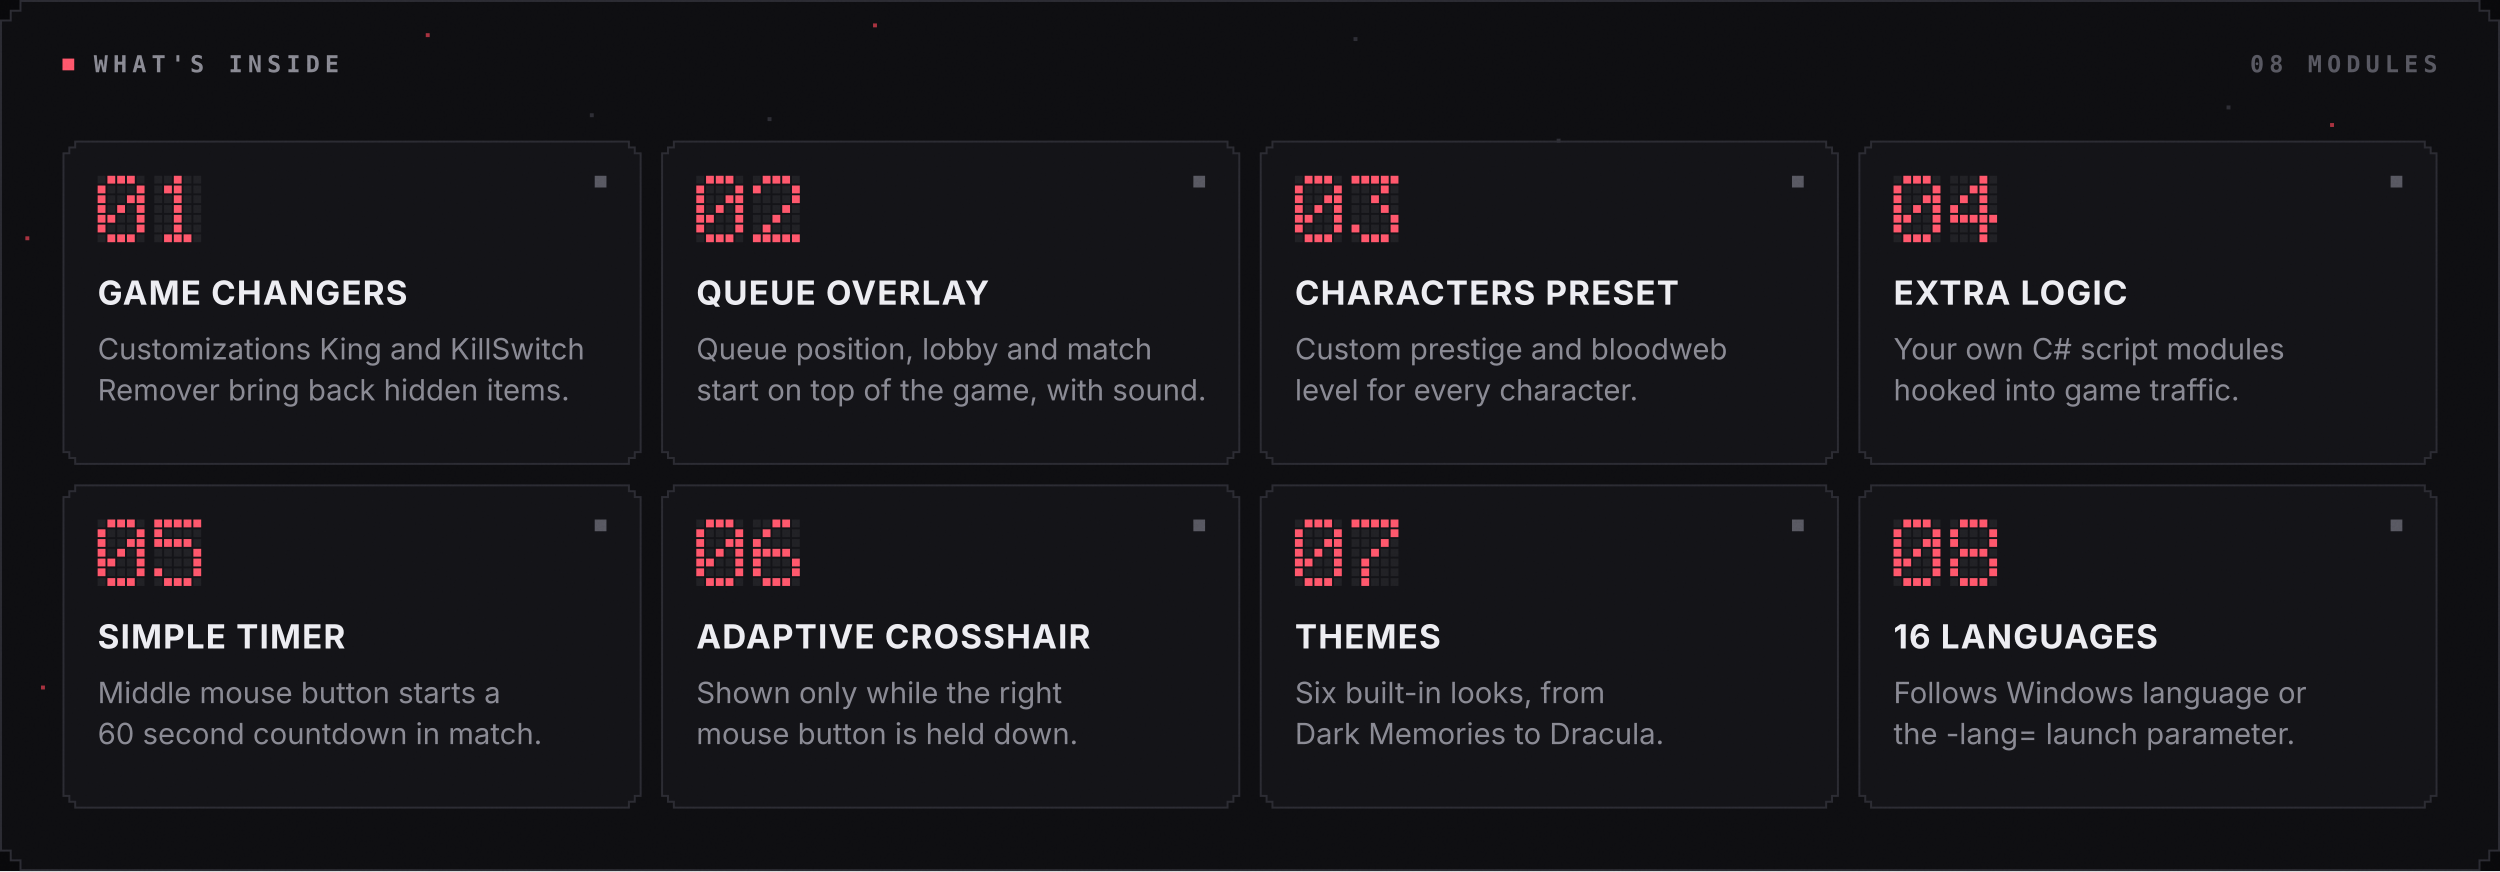
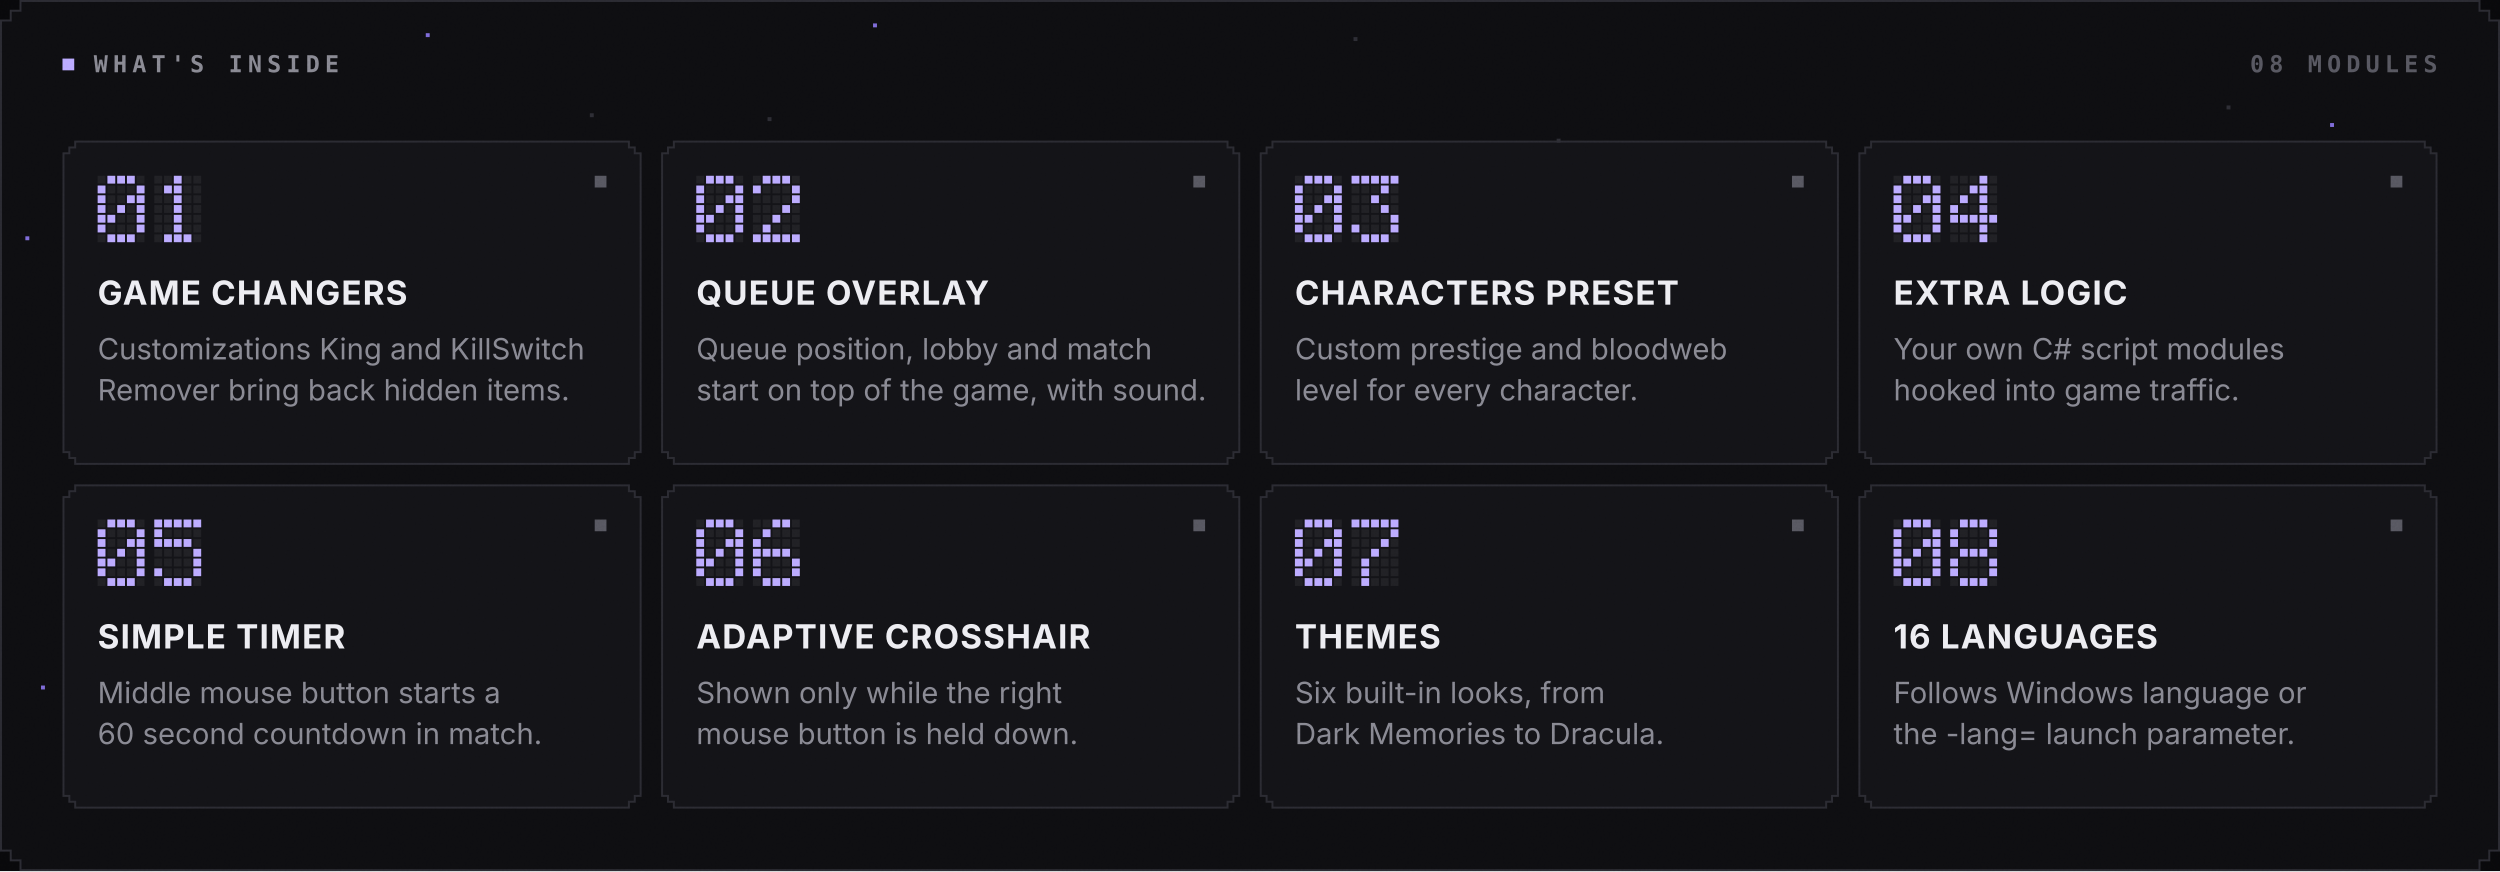
<svg xmlns="http://www.w3.org/2000/svg" width="1280" height="446" viewBox="0 0 1280 446" role="img" aria-label="Features overview">
  <rect width="1280" height="446" fill="#09090b" />
  <polygon points="0,10 5,10 5,5 10,5 10,0 1270,0 1270,5 1275,5 1275,10 1280,10 1280,436 1275,436 1275,441 1270,441 1270,446 10,446 10,441 5,441 5,436 0,436" fill="#2a2a31" />
  <polygon points="1,11 6,11 6,6 11,6 11,1 1269,1 1269,6 1274,6 1274,11 1279,11 1279,435 1274,435 1274,440 1269,440 1269,445 11,445 11,440 6,440 6,435 1,435" fill="#0e0e11" />
-   <rect x="32" y="30" width="6" height="6" fill="#ff5468" />
+   <rect x="32" y="30" width="6" height="6" fill="#b9a8ff" />
  <text x="48" y="37" font-family="ui-monospace, 'SF Mono', 'Cascadia Mono', Consolas, Menlo, monospace" font-size="12" font-weight="600" letter-spacing="2.64" fill="#85858f" text-anchor="start">WHAT'S INSIDE</text>
  <text x="1248" y="37" font-family="ui-monospace, 'SF Mono', 'Cascadia Mono', Consolas, Menlo, monospace" font-size="12" font-weight="600" letter-spacing="2.64" fill="#55555e" text-anchor="end">08 MODULES</text>
  <polygon points="32,78 35,78 35,75 38,75 38,72 322.5,72 322.5,75 325.5,75 325.5,78 328.5,78 328.5,232 325.5,232 325.5,235 322.5,235 322.5,238 38,238 38,235 35,235 35,232 32,232" fill="#2a2a31" />
  <polygon points="33,79 36,79 36,76 39,76 39,73 321.5,73 321.5,76 324.5,76 324.5,79 327.5,79 327.5,231 324.5,231 324.5,234 321.5,234 321.5,237 39,237 39,234 36,234 36,231 33,231" fill="#131317" />
  <g fill="rgba(255,255,255,.055)">
    <rect x="50.0" y="90" width="4" height="4" />
    <rect x="70.0" y="90" width="4" height="4" />
    <rect x="55.0" y="95" width="4" height="4" />
    <rect x="60.0" y="95" width="4" height="4" />
    <rect x="65.0" y="95" width="4" height="4" />
    <rect x="55.0" y="100" width="4" height="4" />
    <rect x="60.0" y="100" width="4" height="4" />
    <rect x="55.0" y="105" width="4" height="4" />
    <rect x="65.0" y="105" width="4" height="4" />
    <rect x="60.0" y="110" width="4" height="4" />
    <rect x="65.0" y="110" width="4" height="4" />
    <rect x="55.0" y="115" width="4" height="4" />
    <rect x="60.0" y="115" width="4" height="4" />
    <rect x="65.0" y="115" width="4" height="4" />
    <rect x="50.0" y="120" width="4" height="4" />
    <rect x="70.0" y="120" width="4" height="4" />
    <rect x="79.0" y="90" width="4" height="4" />
    <rect x="84.0" y="90" width="4" height="4" />
    <rect x="94.0" y="90" width="4" height="4" />
    <rect x="99.0" y="90" width="4" height="4" />
    <rect x="79.0" y="95" width="4" height="4" />
    <rect x="94.0" y="95" width="4" height="4" />
    <rect x="99.0" y="95" width="4" height="4" />
    <rect x="79.0" y="100" width="4" height="4" />
    <rect x="84.0" y="100" width="4" height="4" />
    <rect x="94.0" y="100" width="4" height="4" />
    <rect x="99.0" y="100" width="4" height="4" />
    <rect x="79.0" y="105" width="4" height="4" />
    <rect x="84.0" y="105" width="4" height="4" />
    <rect x="94.0" y="105" width="4" height="4" />
    <rect x="99.0" y="105" width="4" height="4" />
    <rect x="79.0" y="110" width="4" height="4" />
    <rect x="84.0" y="110" width="4" height="4" />
    <rect x="94.0" y="110" width="4" height="4" />
    <rect x="99.0" y="110" width="4" height="4" />
    <rect x="79.0" y="115" width="4" height="4" />
    <rect x="84.0" y="115" width="4" height="4" />
    <rect x="94.0" y="115" width="4" height="4" />
    <rect x="99.0" y="115" width="4" height="4" />
    <rect x="79.0" y="120" width="4" height="4" />
    <rect x="99.0" y="120" width="4" height="4" />
  </g>
-   <g fill="#ff5468">
+   <g fill="#b9a8ff">
    <rect x="55.0" y="90" width="4" height="4" />
    <rect x="60.0" y="90" width="4" height="4" />
    <rect x="65.0" y="90" width="4" height="4" />
    <rect x="50.0" y="95" width="4" height="4" />
    <rect x="70.0" y="95" width="4" height="4" />
    <rect x="50.0" y="100" width="4" height="4" />
    <rect x="65.0" y="100" width="4" height="4" />
    <rect x="70.0" y="100" width="4" height="4" />
    <rect x="50.0" y="105" width="4" height="4" />
    <rect x="60.0" y="105" width="4" height="4" />
    <rect x="70.0" y="105" width="4" height="4" />
    <rect x="50.0" y="110" width="4" height="4" />
    <rect x="55.0" y="110" width="4" height="4" />
    <rect x="70.0" y="110" width="4" height="4" />
    <rect x="50.0" y="115" width="4" height="4" />
    <rect x="70.0" y="115" width="4" height="4" />
    <rect x="55.0" y="120" width="4" height="4" />
    <rect x="60.0" y="120" width="4" height="4" />
    <rect x="65.0" y="120" width="4" height="4" />
    <rect x="89.0" y="90" width="4" height="4" />
    <rect x="84.0" y="95" width="4" height="4" />
    <rect x="89.0" y="95" width="4" height="4" />
    <rect x="89.0" y="100" width="4" height="4" />
    <rect x="89.0" y="105" width="4" height="4" />
    <rect x="89.0" y="110" width="4" height="4" />
    <rect x="89.0" y="115" width="4" height="4" />
    <rect x="84.0" y="120" width="4" height="4" />
    <rect x="89.0" y="120" width="4" height="4" />
    <rect x="94.0" y="120" width="4" height="4" />
  </g>
  <rect x="304.5" y="90" width="6" height="6" fill="#55555e" />
  <text x="50.0" y="156" font-family="'Segoe UI', Inter, 'Helvetica Neue', Arial, sans-serif" font-size="17" font-weight="700" letter-spacing=".6" fill="#ececf1">GAME CHANGERS</text>
  <text x="50.0" y="184" font-family="'Segoe UI', Inter, 'Helvetica Neue', Arial, sans-serif" font-size="15" fill="#85858f">Customizations King and KillSwitch</text>
  <text x="50.0" y="205" font-family="'Segoe UI', Inter, 'Helvetica Neue', Arial, sans-serif" font-size="15" fill="#85858f">Remover bring back hidden items.</text>
  <polygon points="338.5,78 341.5,78 341.5,75 344.5,75 344.5,72 629,72 629,75 632,75 632,78 635,78 635,232 632,232 632,235 629,235 629,238 344.5,238 344.5,235 341.5,235 341.5,232 338.5,232" fill="#2a2a31" />
  <polygon points="339.5,79 342.5,79 342.5,76 345.5,76 345.5,73 628,73 628,76 631,76 631,79 634,79 634,231 631,231 631,234 628,234 628,237 345.5,237 345.5,234 342.5,234 342.5,231 339.5,231" fill="#131317" />
  <g fill="rgba(255,255,255,.055)">
    <rect x="356.5" y="90" width="4" height="4" />
    <rect x="376.5" y="90" width="4" height="4" />
    <rect x="361.5" y="95" width="4" height="4" />
    <rect x="366.5" y="95" width="4" height="4" />
    <rect x="371.5" y="95" width="4" height="4" />
    <rect x="361.5" y="100" width="4" height="4" />
    <rect x="366.5" y="100" width="4" height="4" />
    <rect x="361.5" y="105" width="4" height="4" />
    <rect x="371.5" y="105" width="4" height="4" />
    <rect x="366.5" y="110" width="4" height="4" />
    <rect x="371.5" y="110" width="4" height="4" />
    <rect x="361.5" y="115" width="4" height="4" />
    <rect x="366.5" y="115" width="4" height="4" />
    <rect x="371.5" y="115" width="4" height="4" />
    <rect x="356.5" y="120" width="4" height="4" />
    <rect x="376.5" y="120" width="4" height="4" />
    <rect x="385.5" y="90" width="4" height="4" />
    <rect x="405.5" y="90" width="4" height="4" />
    <rect x="390.5" y="95" width="4" height="4" />
    <rect x="395.5" y="95" width="4" height="4" />
    <rect x="400.5" y="95" width="4" height="4" />
    <rect x="385.5" y="100" width="4" height="4" />
    <rect x="390.5" y="100" width="4" height="4" />
    <rect x="395.5" y="100" width="4" height="4" />
    <rect x="400.5" y="100" width="4" height="4" />
    <rect x="385.5" y="105" width="4" height="4" />
    <rect x="390.5" y="105" width="4" height="4" />
    <rect x="395.5" y="105" width="4" height="4" />
    <rect x="405.5" y="105" width="4" height="4" />
    <rect x="385.5" y="110" width="4" height="4" />
    <rect x="390.5" y="110" width="4" height="4" />
    <rect x="400.5" y="110" width="4" height="4" />
    <rect x="405.5" y="110" width="4" height="4" />
    <rect x="385.5" y="115" width="4" height="4" />
    <rect x="395.5" y="115" width="4" height="4" />
    <rect x="400.5" y="115" width="4" height="4" />
    <rect x="405.5" y="115" width="4" height="4" />
  </g>
-   <g fill="#ff5468">
+   <g fill="#b9a8ff">
    <rect x="361.5" y="90" width="4" height="4" />
    <rect x="366.5" y="90" width="4" height="4" />
    <rect x="371.5" y="90" width="4" height="4" />
    <rect x="356.5" y="95" width="4" height="4" />
    <rect x="376.5" y="95" width="4" height="4" />
    <rect x="356.5" y="100" width="4" height="4" />
    <rect x="371.5" y="100" width="4" height="4" />
    <rect x="376.5" y="100" width="4" height="4" />
    <rect x="356.5" y="105" width="4" height="4" />
    <rect x="366.5" y="105" width="4" height="4" />
    <rect x="376.5" y="105" width="4" height="4" />
    <rect x="356.5" y="110" width="4" height="4" />
    <rect x="361.5" y="110" width="4" height="4" />
    <rect x="376.5" y="110" width="4" height="4" />
    <rect x="356.5" y="115" width="4" height="4" />
    <rect x="376.5" y="115" width="4" height="4" />
    <rect x="361.5" y="120" width="4" height="4" />
    <rect x="366.5" y="120" width="4" height="4" />
    <rect x="371.5" y="120" width="4" height="4" />
    <rect x="390.5" y="90" width="4" height="4" />
    <rect x="395.5" y="90" width="4" height="4" />
    <rect x="400.5" y="90" width="4" height="4" />
    <rect x="385.5" y="95" width="4" height="4" />
    <rect x="405.5" y="95" width="4" height="4" />
    <rect x="405.5" y="100" width="4" height="4" />
    <rect x="400.5" y="105" width="4" height="4" />
    <rect x="395.5" y="110" width="4" height="4" />
    <rect x="390.5" y="115" width="4" height="4" />
    <rect x="385.5" y="120" width="4" height="4" />
    <rect x="390.5" y="120" width="4" height="4" />
    <rect x="395.5" y="120" width="4" height="4" />
    <rect x="400.5" y="120" width="4" height="4" />
    <rect x="405.5" y="120" width="4" height="4" />
  </g>
  <rect x="611.0" y="90" width="6" height="6" fill="#55555e" />
  <text x="356.5" y="156" font-family="'Segoe UI', Inter, 'Helvetica Neue', Arial, sans-serif" font-size="17" font-weight="700" letter-spacing=".6" fill="#ececf1">QUEUE OVERLAY</text>
  <text x="356.5" y="184" font-family="'Segoe UI', Inter, 'Helvetica Neue', Arial, sans-serif" font-size="15" fill="#85858f">Queue position, lobby and match</text>
  <text x="356.5" y="205" font-family="'Segoe UI', Inter, 'Helvetica Neue', Arial, sans-serif" font-size="15" fill="#85858f">start on top of the game, with sound.</text>
  <polygon points="645,78 648,78 648,75 651,75 651,72 935.5,72 935.5,75 938.5,75 938.5,78 941.5,78 941.5,232 938.5,232 938.5,235 935.5,235 935.5,238 651,238 651,235 648,235 648,232 645,232" fill="#2a2a31" />
  <polygon points="646,79 649,79 649,76 652,76 652,73 934.5,73 934.5,76 937.5,76 937.5,79 940.5,79 940.5,231 937.5,231 937.5,234 934.5,234 934.5,237 652,237 652,234 649,234 649,231 646,231" fill="#131317" />
  <g fill="rgba(255,255,255,.055)">
    <rect x="663.0" y="90" width="4" height="4" />
    <rect x="683.0" y="90" width="4" height="4" />
    <rect x="668.0" y="95" width="4" height="4" />
    <rect x="673.0" y="95" width="4" height="4" />
    <rect x="678.0" y="95" width="4" height="4" />
    <rect x="668.0" y="100" width="4" height="4" />
    <rect x="673.0" y="100" width="4" height="4" />
    <rect x="668.0" y="105" width="4" height="4" />
    <rect x="678.0" y="105" width="4" height="4" />
    <rect x="673.0" y="110" width="4" height="4" />
    <rect x="678.0" y="110" width="4" height="4" />
    <rect x="668.0" y="115" width="4" height="4" />
    <rect x="673.0" y="115" width="4" height="4" />
    <rect x="678.0" y="115" width="4" height="4" />
    <rect x="663.0" y="120" width="4" height="4" />
    <rect x="683.0" y="120" width="4" height="4" />
    <rect x="692.0" y="95" width="4" height="4" />
    <rect x="697.0" y="95" width="4" height="4" />
    <rect x="702.0" y="95" width="4" height="4" />
    <rect x="712.0" y="95" width="4" height="4" />
    <rect x="692.0" y="100" width="4" height="4" />
    <rect x="697.0" y="100" width="4" height="4" />
    <rect x="707.0" y="100" width="4" height="4" />
    <rect x="712.0" y="100" width="4" height="4" />
    <rect x="692.0" y="105" width="4" height="4" />
    <rect x="697.0" y="105" width="4" height="4" />
    <rect x="702.0" y="105" width="4" height="4" />
    <rect x="712.0" y="105" width="4" height="4" />
    <rect x="692.0" y="110" width="4" height="4" />
    <rect x="697.0" y="110" width="4" height="4" />
    <rect x="702.0" y="110" width="4" height="4" />
    <rect x="707.0" y="110" width="4" height="4" />
    <rect x="697.0" y="115" width="4" height="4" />
    <rect x="702.0" y="115" width="4" height="4" />
    <rect x="707.0" y="115" width="4" height="4" />
    <rect x="692.0" y="120" width="4" height="4" />
    <rect x="712.0" y="120" width="4" height="4" />
  </g>
-   <g fill="#ff5468">
+   <g fill="#b9a8ff">
    <rect x="668.0" y="90" width="4" height="4" />
    <rect x="673.0" y="90" width="4" height="4" />
    <rect x="678.0" y="90" width="4" height="4" />
    <rect x="663.0" y="95" width="4" height="4" />
    <rect x="683.0" y="95" width="4" height="4" />
    <rect x="663.0" y="100" width="4" height="4" />
    <rect x="678.0" y="100" width="4" height="4" />
    <rect x="683.0" y="100" width="4" height="4" />
    <rect x="663.0" y="105" width="4" height="4" />
    <rect x="673.0" y="105" width="4" height="4" />
    <rect x="683.0" y="105" width="4" height="4" />
    <rect x="663.0" y="110" width="4" height="4" />
    <rect x="668.0" y="110" width="4" height="4" />
    <rect x="683.0" y="110" width="4" height="4" />
    <rect x="663.0" y="115" width="4" height="4" />
    <rect x="683.0" y="115" width="4" height="4" />
    <rect x="668.0" y="120" width="4" height="4" />
    <rect x="673.0" y="120" width="4" height="4" />
    <rect x="678.0" y="120" width="4" height="4" />
    <rect x="692.0" y="90" width="4" height="4" />
    <rect x="697.0" y="90" width="4" height="4" />
    <rect x="702.0" y="90" width="4" height="4" />
    <rect x="707.0" y="90" width="4" height="4" />
    <rect x="712.0" y="90" width="4" height="4" />
    <rect x="707.0" y="95" width="4" height="4" />
    <rect x="702.0" y="100" width="4" height="4" />
    <rect x="707.0" y="105" width="4" height="4" />
    <rect x="712.0" y="110" width="4" height="4" />
    <rect x="692.0" y="115" width="4" height="4" />
    <rect x="712.0" y="115" width="4" height="4" />
    <rect x="697.0" y="120" width="4" height="4" />
    <rect x="702.0" y="120" width="4" height="4" />
    <rect x="707.0" y="120" width="4" height="4" />
  </g>
  <rect x="917.5" y="90" width="6" height="6" fill="#55555e" />
  <text x="663.0" y="156" font-family="'Segoe UI', Inter, 'Helvetica Neue', Arial, sans-serif" font-size="17" font-weight="700" letter-spacing=".6" fill="#ececf1">CHARACTERS PRESET</text>
  <text x="663.0" y="184" font-family="'Segoe UI', Inter, 'Helvetica Neue', Arial, sans-serif" font-size="15" fill="#85858f">Custom prestige and bloodweb</text>
  <text x="663.0" y="205" font-family="'Segoe UI', Inter, 'Helvetica Neue', Arial, sans-serif" font-size="15" fill="#85858f">level for every character.</text>
  <polygon points="951.5,78 954.5,78 954.5,75 957.5,75 957.5,72 1242,72 1242,75 1245,75 1245,78 1248,78 1248,232 1245,232 1245,235 1242,235 1242,238 957.5,238 957.5,235 954.5,235 954.5,232 951.5,232" fill="#2a2a31" />
  <polygon points="952.5,79 955.5,79 955.5,76 958.5,76 958.5,73 1241,73 1241,76 1244,76 1244,79 1247,79 1247,231 1244,231 1244,234 1241,234 1241,237 958.5,237 958.5,234 955.5,234 955.5,231 952.5,231" fill="#131317" />
  <g fill="rgba(255,255,255,.055)">
    <rect x="969.5" y="90" width="4" height="4" />
    <rect x="989.5" y="90" width="4" height="4" />
    <rect x="974.5" y="95" width="4" height="4" />
    <rect x="979.5" y="95" width="4" height="4" />
    <rect x="984.5" y="95" width="4" height="4" />
    <rect x="974.5" y="100" width="4" height="4" />
    <rect x="979.5" y="100" width="4" height="4" />
    <rect x="974.5" y="105" width="4" height="4" />
    <rect x="984.5" y="105" width="4" height="4" />
    <rect x="979.5" y="110" width="4" height="4" />
    <rect x="984.5" y="110" width="4" height="4" />
    <rect x="974.5" y="115" width="4" height="4" />
    <rect x="979.5" y="115" width="4" height="4" />
    <rect x="984.5" y="115" width="4" height="4" />
    <rect x="969.5" y="120" width="4" height="4" />
    <rect x="989.5" y="120" width="4" height="4" />
    <rect x="998.5" y="90" width="4" height="4" />
    <rect x="1003.5" y="90" width="4" height="4" />
    <rect x="1008.5" y="90" width="4" height="4" />
    <rect x="1018.5" y="90" width="4" height="4" />
    <rect x="998.5" y="95" width="4" height="4" />
    <rect x="1003.5" y="95" width="4" height="4" />
    <rect x="1018.5" y="95" width="4" height="4" />
    <rect x="998.5" y="100" width="4" height="4" />
    <rect x="1008.5" y="100" width="4" height="4" />
    <rect x="1018.5" y="100" width="4" height="4" />
    <rect x="1003.5" y="105" width="4" height="4" />
    <rect x="1008.5" y="105" width="4" height="4" />
    <rect x="1018.5" y="105" width="4" height="4" />
    <rect x="998.5" y="115" width="4" height="4" />
    <rect x="1003.5" y="115" width="4" height="4" />
    <rect x="1008.5" y="115" width="4" height="4" />
    <rect x="1018.5" y="115" width="4" height="4" />
    <rect x="998.5" y="120" width="4" height="4" />
    <rect x="1003.5" y="120" width="4" height="4" />
    <rect x="1008.5" y="120" width="4" height="4" />
    <rect x="1018.5" y="120" width="4" height="4" />
  </g>
-   <g fill="#ff5468">
+   <g fill="#b9a8ff">
    <rect x="974.5" y="90" width="4" height="4" />
    <rect x="979.5" y="90" width="4" height="4" />
    <rect x="984.5" y="90" width="4" height="4" />
    <rect x="969.5" y="95" width="4" height="4" />
    <rect x="989.5" y="95" width="4" height="4" />
    <rect x="969.5" y="100" width="4" height="4" />
    <rect x="984.5" y="100" width="4" height="4" />
    <rect x="989.5" y="100" width="4" height="4" />
    <rect x="969.5" y="105" width="4" height="4" />
    <rect x="979.5" y="105" width="4" height="4" />
    <rect x="989.5" y="105" width="4" height="4" />
    <rect x="969.5" y="110" width="4" height="4" />
    <rect x="974.5" y="110" width="4" height="4" />
    <rect x="989.5" y="110" width="4" height="4" />
    <rect x="969.5" y="115" width="4" height="4" />
    <rect x="989.5" y="115" width="4" height="4" />
    <rect x="974.5" y="120" width="4" height="4" />
    <rect x="979.5" y="120" width="4" height="4" />
    <rect x="984.5" y="120" width="4" height="4" />
    <rect x="1013.5" y="90" width="4" height="4" />
    <rect x="1008.5" y="95" width="4" height="4" />
    <rect x="1013.5" y="95" width="4" height="4" />
    <rect x="1003.5" y="100" width="4" height="4" />
    <rect x="1013.5" y="100" width="4" height="4" />
    <rect x="998.5" y="105" width="4" height="4" />
    <rect x="1013.5" y="105" width="4" height="4" />
    <rect x="998.5" y="110" width="4" height="4" />
    <rect x="1003.5" y="110" width="4" height="4" />
    <rect x="1008.5" y="110" width="4" height="4" />
    <rect x="1013.5" y="110" width="4" height="4" />
    <rect x="1018.5" y="110" width="4" height="4" />
    <rect x="1013.5" y="115" width="4" height="4" />
    <rect x="1013.5" y="120" width="4" height="4" />
  </g>
  <rect x="1224.0" y="90" width="6" height="6" fill="#55555e" />
  <text x="969.5" y="156" font-family="'Segoe UI', Inter, 'Helvetica Neue', Arial, sans-serif" font-size="17" font-weight="700" letter-spacing=".6" fill="#ececf1">EXTRA LOGIC</text>
  <text x="969.5" y="184" font-family="'Segoe UI', Inter, 'Helvetica Neue', Arial, sans-serif" font-size="15" fill="#85858f">Your own C# script modules</text>
  <text x="969.5" y="205" font-family="'Segoe UI', Inter, 'Helvetica Neue', Arial, sans-serif" font-size="15" fill="#85858f">hooked into game traffic.</text>
  <polygon points="32,254 35,254 35,251 38,251 38,248 322.5,248 322.5,251 325.5,251 325.5,254 328.5,254 328.5,408 325.5,408 325.5,411 322.5,411 322.5,414 38,414 38,411 35,411 35,408 32,408" fill="#2a2a31" />
  <polygon points="33,255 36,255 36,252 39,252 39,249 321.5,249 321.5,252 324.5,252 324.5,255 327.5,255 327.5,407 324.5,407 324.5,410 321.5,410 321.5,413 39,413 39,410 36,410 36,407 33,407" fill="#131317" />
  <g fill="rgba(255,255,255,.055)">
    <rect x="50.0" y="266" width="4" height="4" />
    <rect x="70.0" y="266" width="4" height="4" />
    <rect x="55.0" y="271" width="4" height="4" />
    <rect x="60.0" y="271" width="4" height="4" />
    <rect x="65.0" y="271" width="4" height="4" />
    <rect x="55.0" y="276" width="4" height="4" />
    <rect x="60.0" y="276" width="4" height="4" />
    <rect x="55.0" y="281" width="4" height="4" />
    <rect x="65.0" y="281" width="4" height="4" />
    <rect x="60.0" y="286" width="4" height="4" />
    <rect x="65.0" y="286" width="4" height="4" />
    <rect x="55.0" y="291" width="4" height="4" />
    <rect x="60.0" y="291" width="4" height="4" />
    <rect x="65.0" y="291" width="4" height="4" />
    <rect x="50.0" y="296" width="4" height="4" />
    <rect x="70.0" y="296" width="4" height="4" />
    <rect x="84.0" y="271" width="4" height="4" />
    <rect x="89.0" y="271" width="4" height="4" />
    <rect x="94.0" y="271" width="4" height="4" />
    <rect x="99.0" y="271" width="4" height="4" />
    <rect x="99.0" y="276" width="4" height="4" />
    <rect x="79.0" y="281" width="4" height="4" />
    <rect x="84.0" y="281" width="4" height="4" />
    <rect x="89.0" y="281" width="4" height="4" />
    <rect x="94.0" y="281" width="4" height="4" />
    <rect x="79.0" y="286" width="4" height="4" />
    <rect x="84.0" y="286" width="4" height="4" />
    <rect x="89.0" y="286" width="4" height="4" />
    <rect x="94.0" y="286" width="4" height="4" />
    <rect x="84.0" y="291" width="4" height="4" />
    <rect x="89.0" y="291" width="4" height="4" />
    <rect x="94.0" y="291" width="4" height="4" />
    <rect x="79.0" y="296" width="4" height="4" />
    <rect x="99.0" y="296" width="4" height="4" />
  </g>
-   <g fill="#ff5468">
+   <g fill="#b9a8ff">
    <rect x="55.0" y="266" width="4" height="4" />
    <rect x="60.0" y="266" width="4" height="4" />
    <rect x="65.0" y="266" width="4" height="4" />
    <rect x="50.0" y="271" width="4" height="4" />
    <rect x="70.0" y="271" width="4" height="4" />
    <rect x="50.0" y="276" width="4" height="4" />
    <rect x="65.0" y="276" width="4" height="4" />
    <rect x="70.0" y="276" width="4" height="4" />
    <rect x="50.0" y="281" width="4" height="4" />
    <rect x="60.0" y="281" width="4" height="4" />
    <rect x="70.0" y="281" width="4" height="4" />
    <rect x="50.0" y="286" width="4" height="4" />
    <rect x="55.0" y="286" width="4" height="4" />
    <rect x="70.0" y="286" width="4" height="4" />
    <rect x="50.0" y="291" width="4" height="4" />
    <rect x="70.0" y="291" width="4" height="4" />
    <rect x="55.0" y="296" width="4" height="4" />
    <rect x="60.0" y="296" width="4" height="4" />
    <rect x="65.0" y="296" width="4" height="4" />
    <rect x="79.0" y="266" width="4" height="4" />
    <rect x="84.0" y="266" width="4" height="4" />
    <rect x="89.0" y="266" width="4" height="4" />
    <rect x="94.0" y="266" width="4" height="4" />
    <rect x="99.0" y="266" width="4" height="4" />
    <rect x="79.0" y="271" width="4" height="4" />
    <rect x="79.0" y="276" width="4" height="4" />
    <rect x="84.0" y="276" width="4" height="4" />
    <rect x="89.0" y="276" width="4" height="4" />
    <rect x="94.0" y="276" width="4" height="4" />
    <rect x="99.0" y="281" width="4" height="4" />
    <rect x="99.0" y="286" width="4" height="4" />
    <rect x="79.0" y="291" width="4" height="4" />
    <rect x="99.0" y="291" width="4" height="4" />
    <rect x="84.0" y="296" width="4" height="4" />
    <rect x="89.0" y="296" width="4" height="4" />
    <rect x="94.0" y="296" width="4" height="4" />
  </g>
  <rect x="304.5" y="266" width="6" height="6" fill="#55555e" />
  <text x="50.0" y="332" font-family="'Segoe UI', Inter, 'Helvetica Neue', Arial, sans-serif" font-size="17" font-weight="700" letter-spacing=".6" fill="#ececf1">SIMPLE TIMER</text>
  <text x="50.0" y="360" font-family="'Segoe UI', Inter, 'Helvetica Neue', Arial, sans-serif" font-size="15" fill="#85858f">Middle mouse button starts a</text>
  <text x="50.0" y="381" font-family="'Segoe UI', Inter, 'Helvetica Neue', Arial, sans-serif" font-size="15" fill="#85858f">60 second countdown in match.</text>
  <polygon points="338.5,254 341.5,254 341.5,251 344.5,251 344.5,248 629,248 629,251 632,251 632,254 635,254 635,408 632,408 632,411 629,411 629,414 344.5,414 344.5,411 341.5,411 341.5,408 338.5,408" fill="#2a2a31" />
  <polygon points="339.5,255 342.5,255 342.5,252 345.5,252 345.5,249 628,249 628,252 631,252 631,255 634,255 634,407 631,407 631,410 628,410 628,413 345.5,413 345.5,410 342.5,410 342.5,407 339.5,407" fill="#131317" />
  <g fill="rgba(255,255,255,.055)">
    <rect x="356.5" y="266" width="4" height="4" />
    <rect x="376.5" y="266" width="4" height="4" />
    <rect x="361.5" y="271" width="4" height="4" />
    <rect x="366.5" y="271" width="4" height="4" />
    <rect x="371.5" y="271" width="4" height="4" />
    <rect x="361.5" y="276" width="4" height="4" />
    <rect x="366.5" y="276" width="4" height="4" />
    <rect x="361.5" y="281" width="4" height="4" />
    <rect x="371.5" y="281" width="4" height="4" />
    <rect x="366.5" y="286" width="4" height="4" />
    <rect x="371.5" y="286" width="4" height="4" />
    <rect x="361.5" y="291" width="4" height="4" />
    <rect x="366.5" y="291" width="4" height="4" />
    <rect x="371.5" y="291" width="4" height="4" />
    <rect x="356.5" y="296" width="4" height="4" />
    <rect x="376.5" y="296" width="4" height="4" />
    <rect x="385.5" y="266" width="4" height="4" />
    <rect x="390.5" y="266" width="4" height="4" />
    <rect x="405.5" y="266" width="4" height="4" />
    <rect x="385.5" y="271" width="4" height="4" />
    <rect x="395.5" y="271" width="4" height="4" />
    <rect x="400.5" y="271" width="4" height="4" />
    <rect x="405.5" y="271" width="4" height="4" />
    <rect x="390.5" y="276" width="4" height="4" />
    <rect x="395.5" y="276" width="4" height="4" />
    <rect x="400.5" y="276" width="4" height="4" />
    <rect x="405.5" y="276" width="4" height="4" />
    <rect x="405.5" y="281" width="4" height="4" />
    <rect x="390.5" y="286" width="4" height="4" />
    <rect x="395.5" y="286" width="4" height="4" />
    <rect x="400.5" y="286" width="4" height="4" />
    <rect x="390.5" y="291" width="4" height="4" />
    <rect x="395.5" y="291" width="4" height="4" />
    <rect x="400.5" y="291" width="4" height="4" />
    <rect x="385.5" y="296" width="4" height="4" />
    <rect x="405.5" y="296" width="4" height="4" />
  </g>
-   <g fill="#ff5468">
+   <g fill="#b9a8ff">
    <rect x="361.5" y="266" width="4" height="4" />
    <rect x="366.5" y="266" width="4" height="4" />
    <rect x="371.5" y="266" width="4" height="4" />
    <rect x="356.5" y="271" width="4" height="4" />
    <rect x="376.5" y="271" width="4" height="4" />
    <rect x="356.5" y="276" width="4" height="4" />
    <rect x="371.5" y="276" width="4" height="4" />
    <rect x="376.5" y="276" width="4" height="4" />
    <rect x="356.5" y="281" width="4" height="4" />
    <rect x="366.5" y="281" width="4" height="4" />
    <rect x="376.5" y="281" width="4" height="4" />
    <rect x="356.5" y="286" width="4" height="4" />
    <rect x="361.5" y="286" width="4" height="4" />
    <rect x="376.5" y="286" width="4" height="4" />
    <rect x="356.5" y="291" width="4" height="4" />
    <rect x="376.5" y="291" width="4" height="4" />
    <rect x="361.5" y="296" width="4" height="4" />
    <rect x="366.5" y="296" width="4" height="4" />
    <rect x="371.5" y="296" width="4" height="4" />
    <rect x="395.5" y="266" width="4" height="4" />
    <rect x="400.5" y="266" width="4" height="4" />
    <rect x="390.5" y="271" width="4" height="4" />
    <rect x="385.5" y="276" width="4" height="4" />
    <rect x="385.5" y="281" width="4" height="4" />
    <rect x="390.5" y="281" width="4" height="4" />
    <rect x="395.5" y="281" width="4" height="4" />
    <rect x="400.5" y="281" width="4" height="4" />
    <rect x="385.5" y="286" width="4" height="4" />
    <rect x="405.5" y="286" width="4" height="4" />
    <rect x="385.5" y="291" width="4" height="4" />
    <rect x="405.5" y="291" width="4" height="4" />
    <rect x="390.5" y="296" width="4" height="4" />
    <rect x="395.5" y="296" width="4" height="4" />
    <rect x="400.5" y="296" width="4" height="4" />
  </g>
  <rect x="611.0" y="266" width="6" height="6" fill="#55555e" />
  <text x="356.5" y="332" font-family="'Segoe UI', Inter, 'Helvetica Neue', Arial, sans-serif" font-size="17" font-weight="700" letter-spacing=".6" fill="#ececf1">ADAPTIVE CROSSHAIR</text>
  <text x="356.5" y="360" font-family="'Segoe UI', Inter, 'Helvetica Neue', Arial, sans-serif" font-size="15" fill="#85858f">Shown only while the right</text>
  <text x="356.5" y="381" font-family="'Segoe UI', Inter, 'Helvetica Neue', Arial, sans-serif" font-size="15" fill="#85858f">mouse button is held down.</text>
  <polygon points="645,254 648,254 648,251 651,251 651,248 935.5,248 935.5,251 938.5,251 938.5,254 941.5,254 941.5,408 938.5,408 938.5,411 935.5,411 935.5,414 651,414 651,411 648,411 648,408 645,408" fill="#2a2a31" />
  <polygon points="646,255 649,255 649,252 652,252 652,249 934.5,249 934.5,252 937.5,252 937.5,255 940.5,255 940.5,407 937.5,407 937.5,410 934.5,410 934.5,413 652,413 652,410 649,410 649,407 646,407" fill="#131317" />
  <g fill="rgba(255,255,255,.055)">
    <rect x="663.0" y="266" width="4" height="4" />
    <rect x="683.0" y="266" width="4" height="4" />
    <rect x="668.0" y="271" width="4" height="4" />
    <rect x="673.0" y="271" width="4" height="4" />
    <rect x="678.0" y="271" width="4" height="4" />
    <rect x="668.0" y="276" width="4" height="4" />
    <rect x="673.0" y="276" width="4" height="4" />
    <rect x="668.0" y="281" width="4" height="4" />
    <rect x="678.0" y="281" width="4" height="4" />
    <rect x="673.0" y="286" width="4" height="4" />
    <rect x="678.0" y="286" width="4" height="4" />
    <rect x="668.0" y="291" width="4" height="4" />
    <rect x="673.0" y="291" width="4" height="4" />
    <rect x="678.0" y="291" width="4" height="4" />
    <rect x="663.0" y="296" width="4" height="4" />
    <rect x="683.0" y="296" width="4" height="4" />
    <rect x="692.0" y="271" width="4" height="4" />
    <rect x="697.0" y="271" width="4" height="4" />
    <rect x="702.0" y="271" width="4" height="4" />
    <rect x="707.0" y="271" width="4" height="4" />
    <rect x="692.0" y="276" width="4" height="4" />
    <rect x="697.0" y="276" width="4" height="4" />
    <rect x="702.0" y="276" width="4" height="4" />
    <rect x="712.0" y="276" width="4" height="4" />
    <rect x="692.0" y="281" width="4" height="4" />
    <rect x="697.0" y="281" width="4" height="4" />
    <rect x="707.0" y="281" width="4" height="4" />
    <rect x="712.0" y="281" width="4" height="4" />
    <rect x="692.0" y="286" width="4" height="4" />
    <rect x="702.0" y="286" width="4" height="4" />
    <rect x="707.0" y="286" width="4" height="4" />
    <rect x="712.0" y="286" width="4" height="4" />
    <rect x="692.0" y="291" width="4" height="4" />
    <rect x="702.0" y="291" width="4" height="4" />
    <rect x="707.0" y="291" width="4" height="4" />
    <rect x="712.0" y="291" width="4" height="4" />
    <rect x="692.0" y="296" width="4" height="4" />
    <rect x="702.0" y="296" width="4" height="4" />
    <rect x="707.0" y="296" width="4" height="4" />
    <rect x="712.0" y="296" width="4" height="4" />
  </g>
-   <g fill="#ff5468">
+   <g fill="#b9a8ff">
    <rect x="668.0" y="266" width="4" height="4" />
    <rect x="673.0" y="266" width="4" height="4" />
    <rect x="678.0" y="266" width="4" height="4" />
    <rect x="663.0" y="271" width="4" height="4" />
    <rect x="683.0" y="271" width="4" height="4" />
    <rect x="663.0" y="276" width="4" height="4" />
    <rect x="678.0" y="276" width="4" height="4" />
    <rect x="683.0" y="276" width="4" height="4" />
    <rect x="663.0" y="281" width="4" height="4" />
    <rect x="673.0" y="281" width="4" height="4" />
    <rect x="683.0" y="281" width="4" height="4" />
    <rect x="663.0" y="286" width="4" height="4" />
    <rect x="668.0" y="286" width="4" height="4" />
    <rect x="683.0" y="286" width="4" height="4" />
    <rect x="663.0" y="291" width="4" height="4" />
    <rect x="683.0" y="291" width="4" height="4" />
    <rect x="668.0" y="296" width="4" height="4" />
    <rect x="673.0" y="296" width="4" height="4" />
    <rect x="678.0" y="296" width="4" height="4" />
    <rect x="692.0" y="266" width="4" height="4" />
    <rect x="697.0" y="266" width="4" height="4" />
    <rect x="702.0" y="266" width="4" height="4" />
    <rect x="707.0" y="266" width="4" height="4" />
    <rect x="712.0" y="266" width="4" height="4" />
    <rect x="712.0" y="271" width="4" height="4" />
    <rect x="707.0" y="276" width="4" height="4" />
    <rect x="702.0" y="281" width="4" height="4" />
    <rect x="697.0" y="286" width="4" height="4" />
    <rect x="697.0" y="291" width="4" height="4" />
    <rect x="697.0" y="296" width="4" height="4" />
  </g>
  <rect x="917.5" y="266" width="6" height="6" fill="#55555e" />
  <text x="663.0" y="332" font-family="'Segoe UI', Inter, 'Helvetica Neue', Arial, sans-serif" font-size="17" font-weight="700" letter-spacing=".6" fill="#ececf1">THEMES</text>
  <text x="663.0" y="360" font-family="'Segoe UI', Inter, 'Helvetica Neue', Arial, sans-serif" font-size="15" fill="#85858f">Six built-in looks, from</text>
  <text x="663.0" y="381" font-family="'Segoe UI', Inter, 'Helvetica Neue', Arial, sans-serif" font-size="15" fill="#85858f">Dark Memories to Dracula.</text>
  <polygon points="951.5,254 954.5,254 954.5,251 957.5,251 957.5,248 1242,248 1242,251 1245,251 1245,254 1248,254 1248,408 1245,408 1245,411 1242,411 1242,414 957.5,414 957.5,411 954.5,411 954.5,408 951.5,408" fill="#2a2a31" />
  <polygon points="952.5,255 955.5,255 955.5,252 958.5,252 958.5,249 1241,249 1241,252 1244,252 1244,255 1247,255 1247,407 1244,407 1244,410 1241,410 1241,413 958.5,413 958.5,410 955.5,410 955.5,407 952.5,407" fill="#131317" />
  <g fill="rgba(255,255,255,.055)">
    <rect x="969.5" y="266" width="4" height="4" />
    <rect x="989.5" y="266" width="4" height="4" />
    <rect x="974.5" y="271" width="4" height="4" />
    <rect x="979.5" y="271" width="4" height="4" />
    <rect x="984.5" y="271" width="4" height="4" />
    <rect x="974.5" y="276" width="4" height="4" />
    <rect x="979.5" y="276" width="4" height="4" />
    <rect x="974.5" y="281" width="4" height="4" />
    <rect x="984.5" y="281" width="4" height="4" />
    <rect x="979.5" y="286" width="4" height="4" />
    <rect x="984.5" y="286" width="4" height="4" />
    <rect x="974.5" y="291" width="4" height="4" />
    <rect x="979.5" y="291" width="4" height="4" />
    <rect x="984.5" y="291" width="4" height="4" />
    <rect x="969.5" y="296" width="4" height="4" />
    <rect x="989.5" y="296" width="4" height="4" />
    <rect x="998.5" y="266" width="4" height="4" />
    <rect x="1018.5" y="266" width="4" height="4" />
    <rect x="1003.5" y="271" width="4" height="4" />
    <rect x="1008.5" y="271" width="4" height="4" />
    <rect x="1013.5" y="271" width="4" height="4" />
    <rect x="1003.5" y="276" width="4" height="4" />
    <rect x="1008.5" y="276" width="4" height="4" />
    <rect x="1013.5" y="276" width="4" height="4" />
    <rect x="998.5" y="281" width="4" height="4" />
    <rect x="1018.5" y="281" width="4" height="4" />
    <rect x="1003.5" y="286" width="4" height="4" />
    <rect x="1008.5" y="286" width="4" height="4" />
    <rect x="1013.5" y="286" width="4" height="4" />
    <rect x="1003.5" y="291" width="4" height="4" />
    <rect x="1008.5" y="291" width="4" height="4" />
    <rect x="1013.5" y="291" width="4" height="4" />
    <rect x="998.5" y="296" width="4" height="4" />
    <rect x="1018.5" y="296" width="4" height="4" />
  </g>
-   <g fill="#ff5468">
+   <g fill="#b9a8ff">
    <rect x="974.5" y="266" width="4" height="4" />
    <rect x="979.5" y="266" width="4" height="4" />
    <rect x="984.5" y="266" width="4" height="4" />
    <rect x="969.5" y="271" width="4" height="4" />
    <rect x="989.5" y="271" width="4" height="4" />
    <rect x="969.5" y="276" width="4" height="4" />
    <rect x="984.5" y="276" width="4" height="4" />
    <rect x="989.5" y="276" width="4" height="4" />
    <rect x="969.5" y="281" width="4" height="4" />
    <rect x="979.5" y="281" width="4" height="4" />
    <rect x="989.5" y="281" width="4" height="4" />
    <rect x="969.5" y="286" width="4" height="4" />
    <rect x="974.5" y="286" width="4" height="4" />
    <rect x="989.5" y="286" width="4" height="4" />
    <rect x="969.5" y="291" width="4" height="4" />
    <rect x="989.5" y="291" width="4" height="4" />
    <rect x="974.5" y="296" width="4" height="4" />
    <rect x="979.5" y="296" width="4" height="4" />
    <rect x="984.5" y="296" width="4" height="4" />
    <rect x="1003.5" y="266" width="4" height="4" />
    <rect x="1008.5" y="266" width="4" height="4" />
    <rect x="1013.5" y="266" width="4" height="4" />
    <rect x="998.5" y="271" width="4" height="4" />
    <rect x="1018.5" y="271" width="4" height="4" />
    <rect x="998.5" y="276" width="4" height="4" />
    <rect x="1018.5" y="276" width="4" height="4" />
    <rect x="1003.5" y="281" width="4" height="4" />
    <rect x="1008.5" y="281" width="4" height="4" />
    <rect x="1013.5" y="281" width="4" height="4" />
    <rect x="998.5" y="286" width="4" height="4" />
    <rect x="1018.5" y="286" width="4" height="4" />
    <rect x="998.5" y="291" width="4" height="4" />
    <rect x="1018.5" y="291" width="4" height="4" />
    <rect x="1003.5" y="296" width="4" height="4" />
    <rect x="1008.5" y="296" width="4" height="4" />
    <rect x="1013.5" y="296" width="4" height="4" />
  </g>
  <rect x="1224.0" y="266" width="6" height="6" fill="#55555e" />
  <text x="969.5" y="332" font-family="'Segoe UI', Inter, 'Helvetica Neue', Arial, sans-serif" font-size="17" font-weight="700" letter-spacing=".6" fill="#ececf1">16 LANGUAGES</text>
  <text x="969.5" y="360" font-family="'Segoe UI', Inter, 'Helvetica Neue', Arial, sans-serif" font-size="15" fill="#85858f">Follows Windows language or</text>
  <text x="969.5" y="381" font-family="'Segoe UI', Inter, 'Helvetica Neue', Arial, sans-serif" font-size="15" fill="#85858f">the -lang= launch parameter.</text>
  <rect x="393" y="60" width="2" height="2" fill="#2c2c33" />
  <rect x="302" y="58" width="2" height="2" fill="#2c2c33" />
-   <rect x="21" y="351" width="2" height="2" fill="#a3303d" />
+   <rect x="21" y="351" width="2" height="2" fill="#7a68d6" />
  <rect x="1140" y="54" width="2" height="2" fill="#2c2c33" />
-   <rect x="13" y="121" width="2" height="2" fill="#a3303d" />
+   <rect x="13" y="121" width="2" height="2" fill="#7a68d6" />
  <rect x="693" y="19" width="2" height="2" fill="#2c2c33" />
-   <rect x="218" y="17" width="2" height="2" fill="#a3303d" />
+   <rect x="218" y="17" width="2" height="2" fill="#7a68d6" />
  <rect x="797" y="71" width="2" height="2" fill="#2c2c33" />
-   <rect x="447" y="12" width="2" height="2" fill="#a3303d" />
-   <rect x="1193" y="63" width="2" height="2" fill="#a3303d" />
+   <rect x="447" y="12" width="2" height="2" fill="#7a68d6" />
+   <rect x="1193" y="63" width="2" height="2" fill="#7a68d6" />
  <filter id="grain" x="0" y="0" width="100%" height="100%">
    <feTurbulence type="fractalNoise" baseFrequency=".9" numOctaves="2" stitchTiles="stitch" />
    <feColorMatrix values="0 0 0 0 1  0 0 0 0 1  0 0 0 0 1  0 0 0 .9 0" />
  </filter>
  <rect width="1280" height="446" filter="url(#grain)" opacity="0.11" style="mix-blend-mode:overlay" />
</svg>
